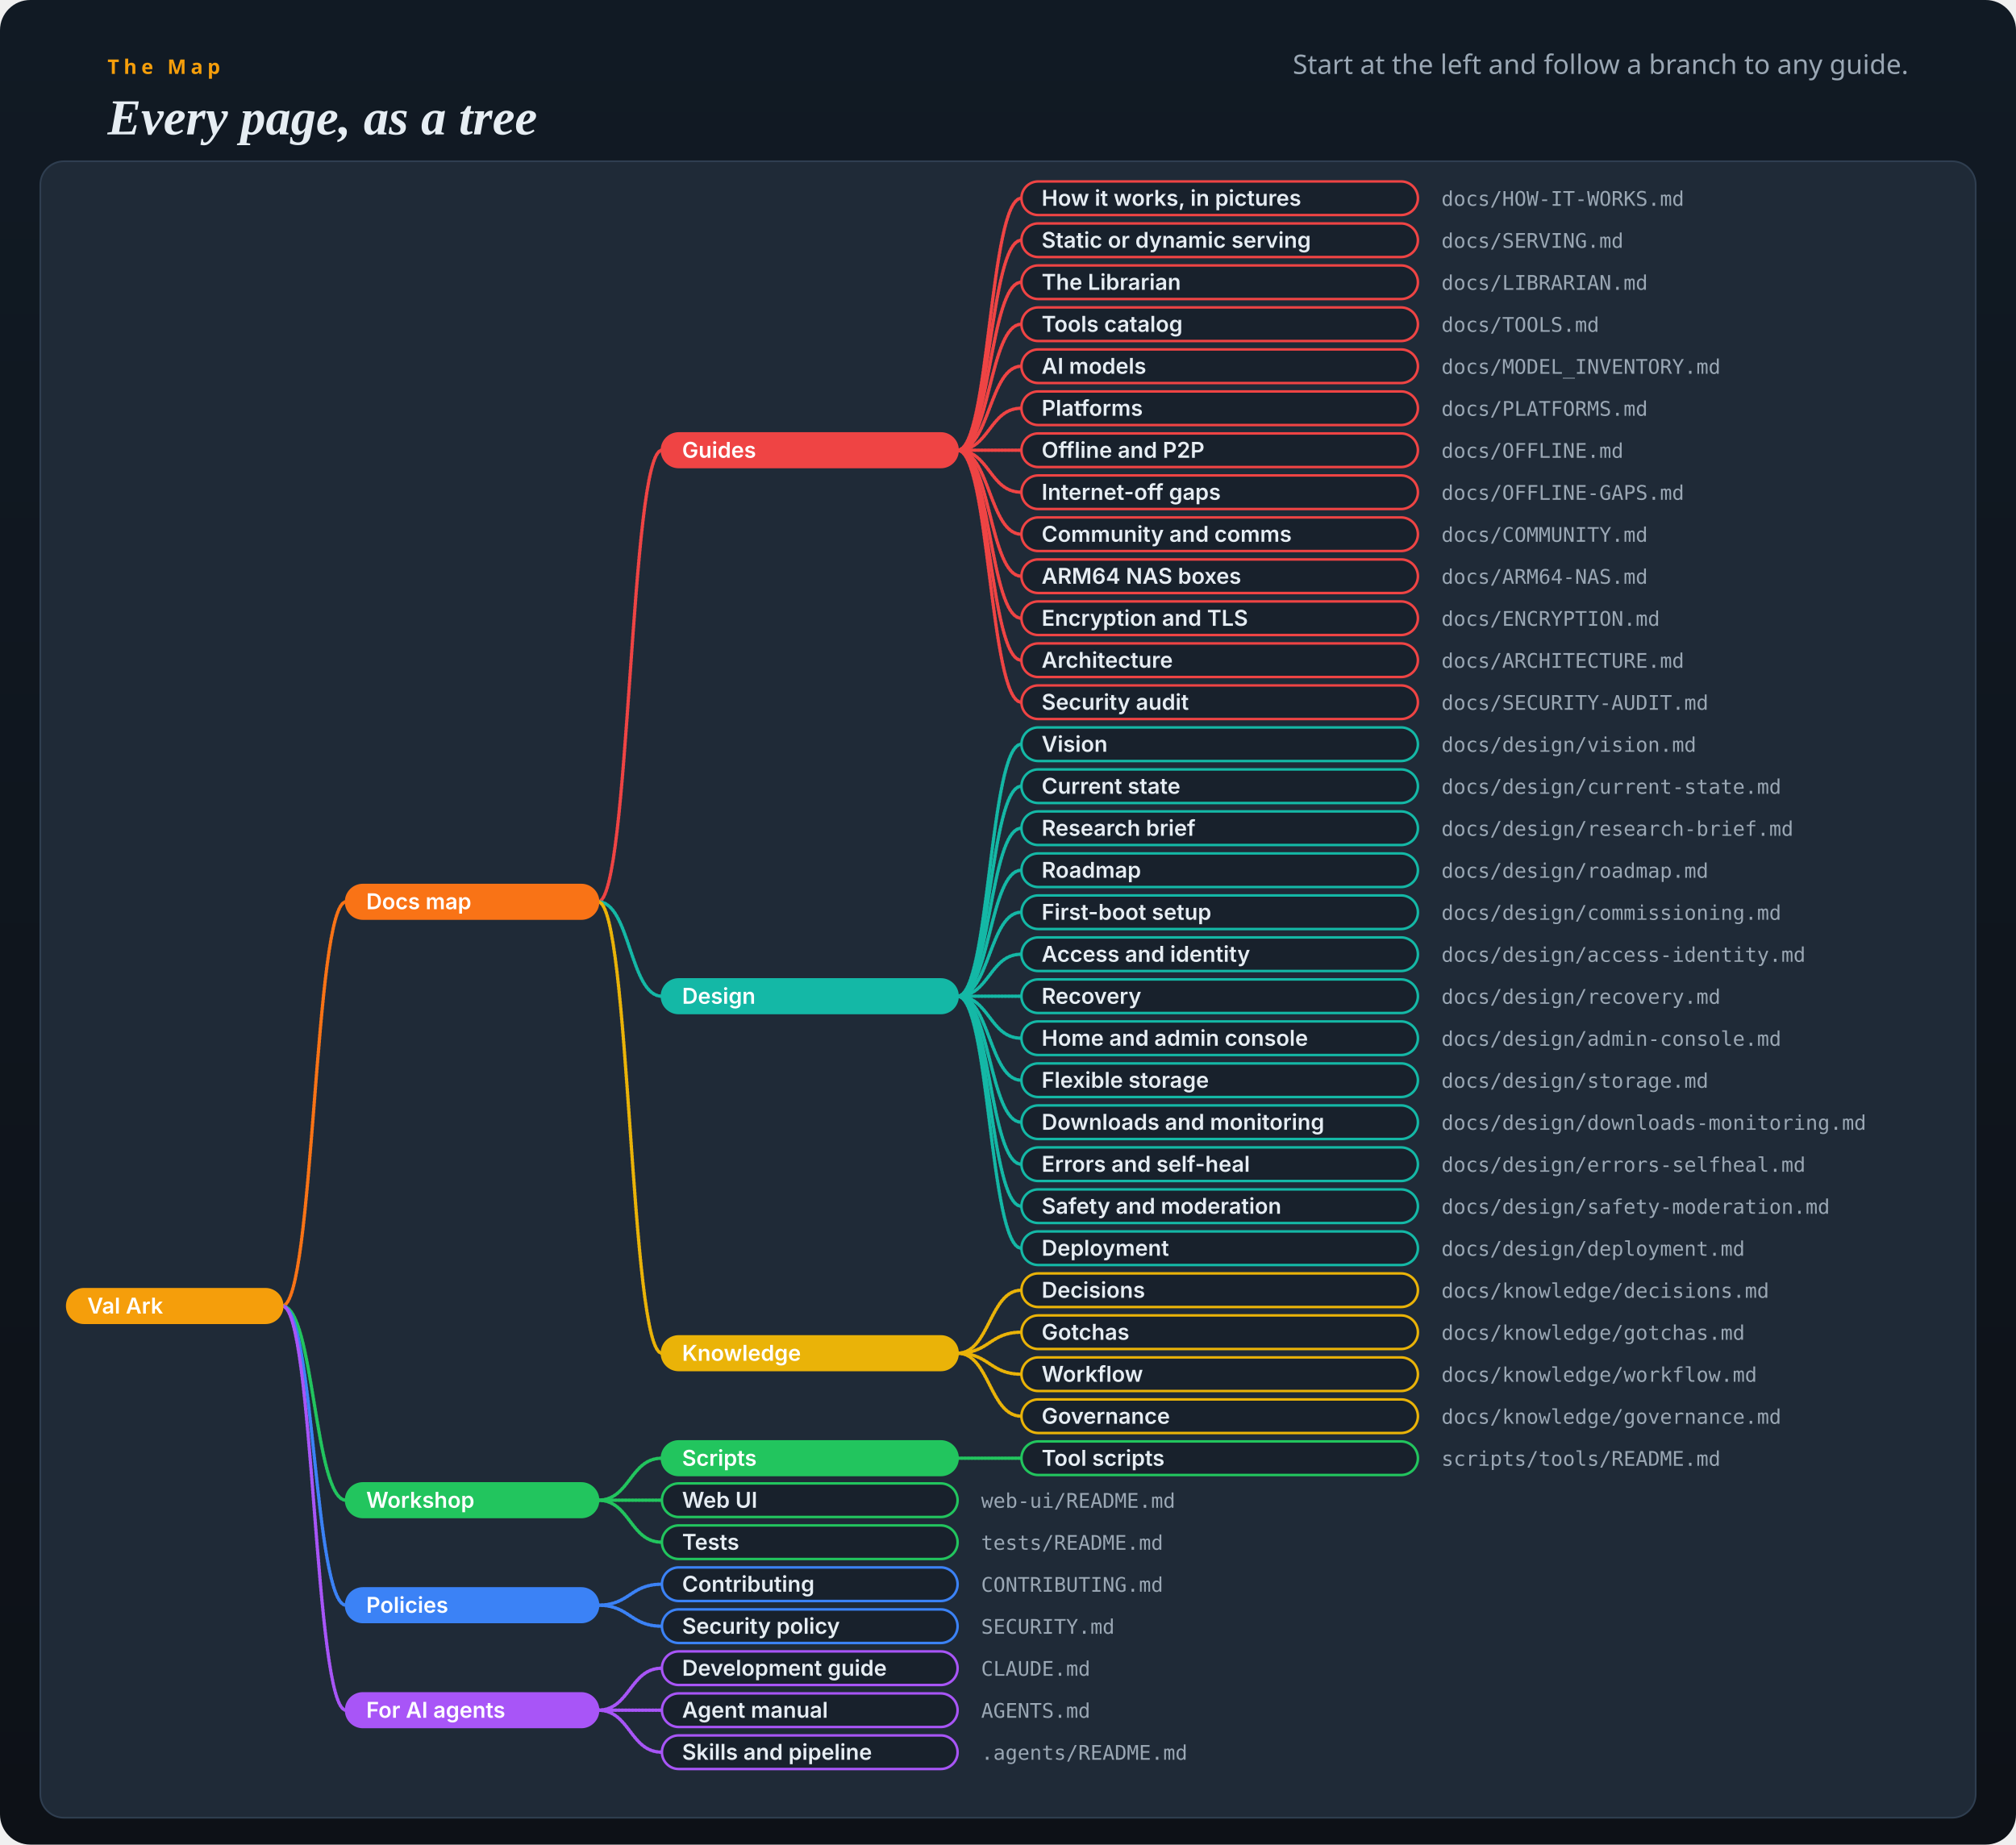
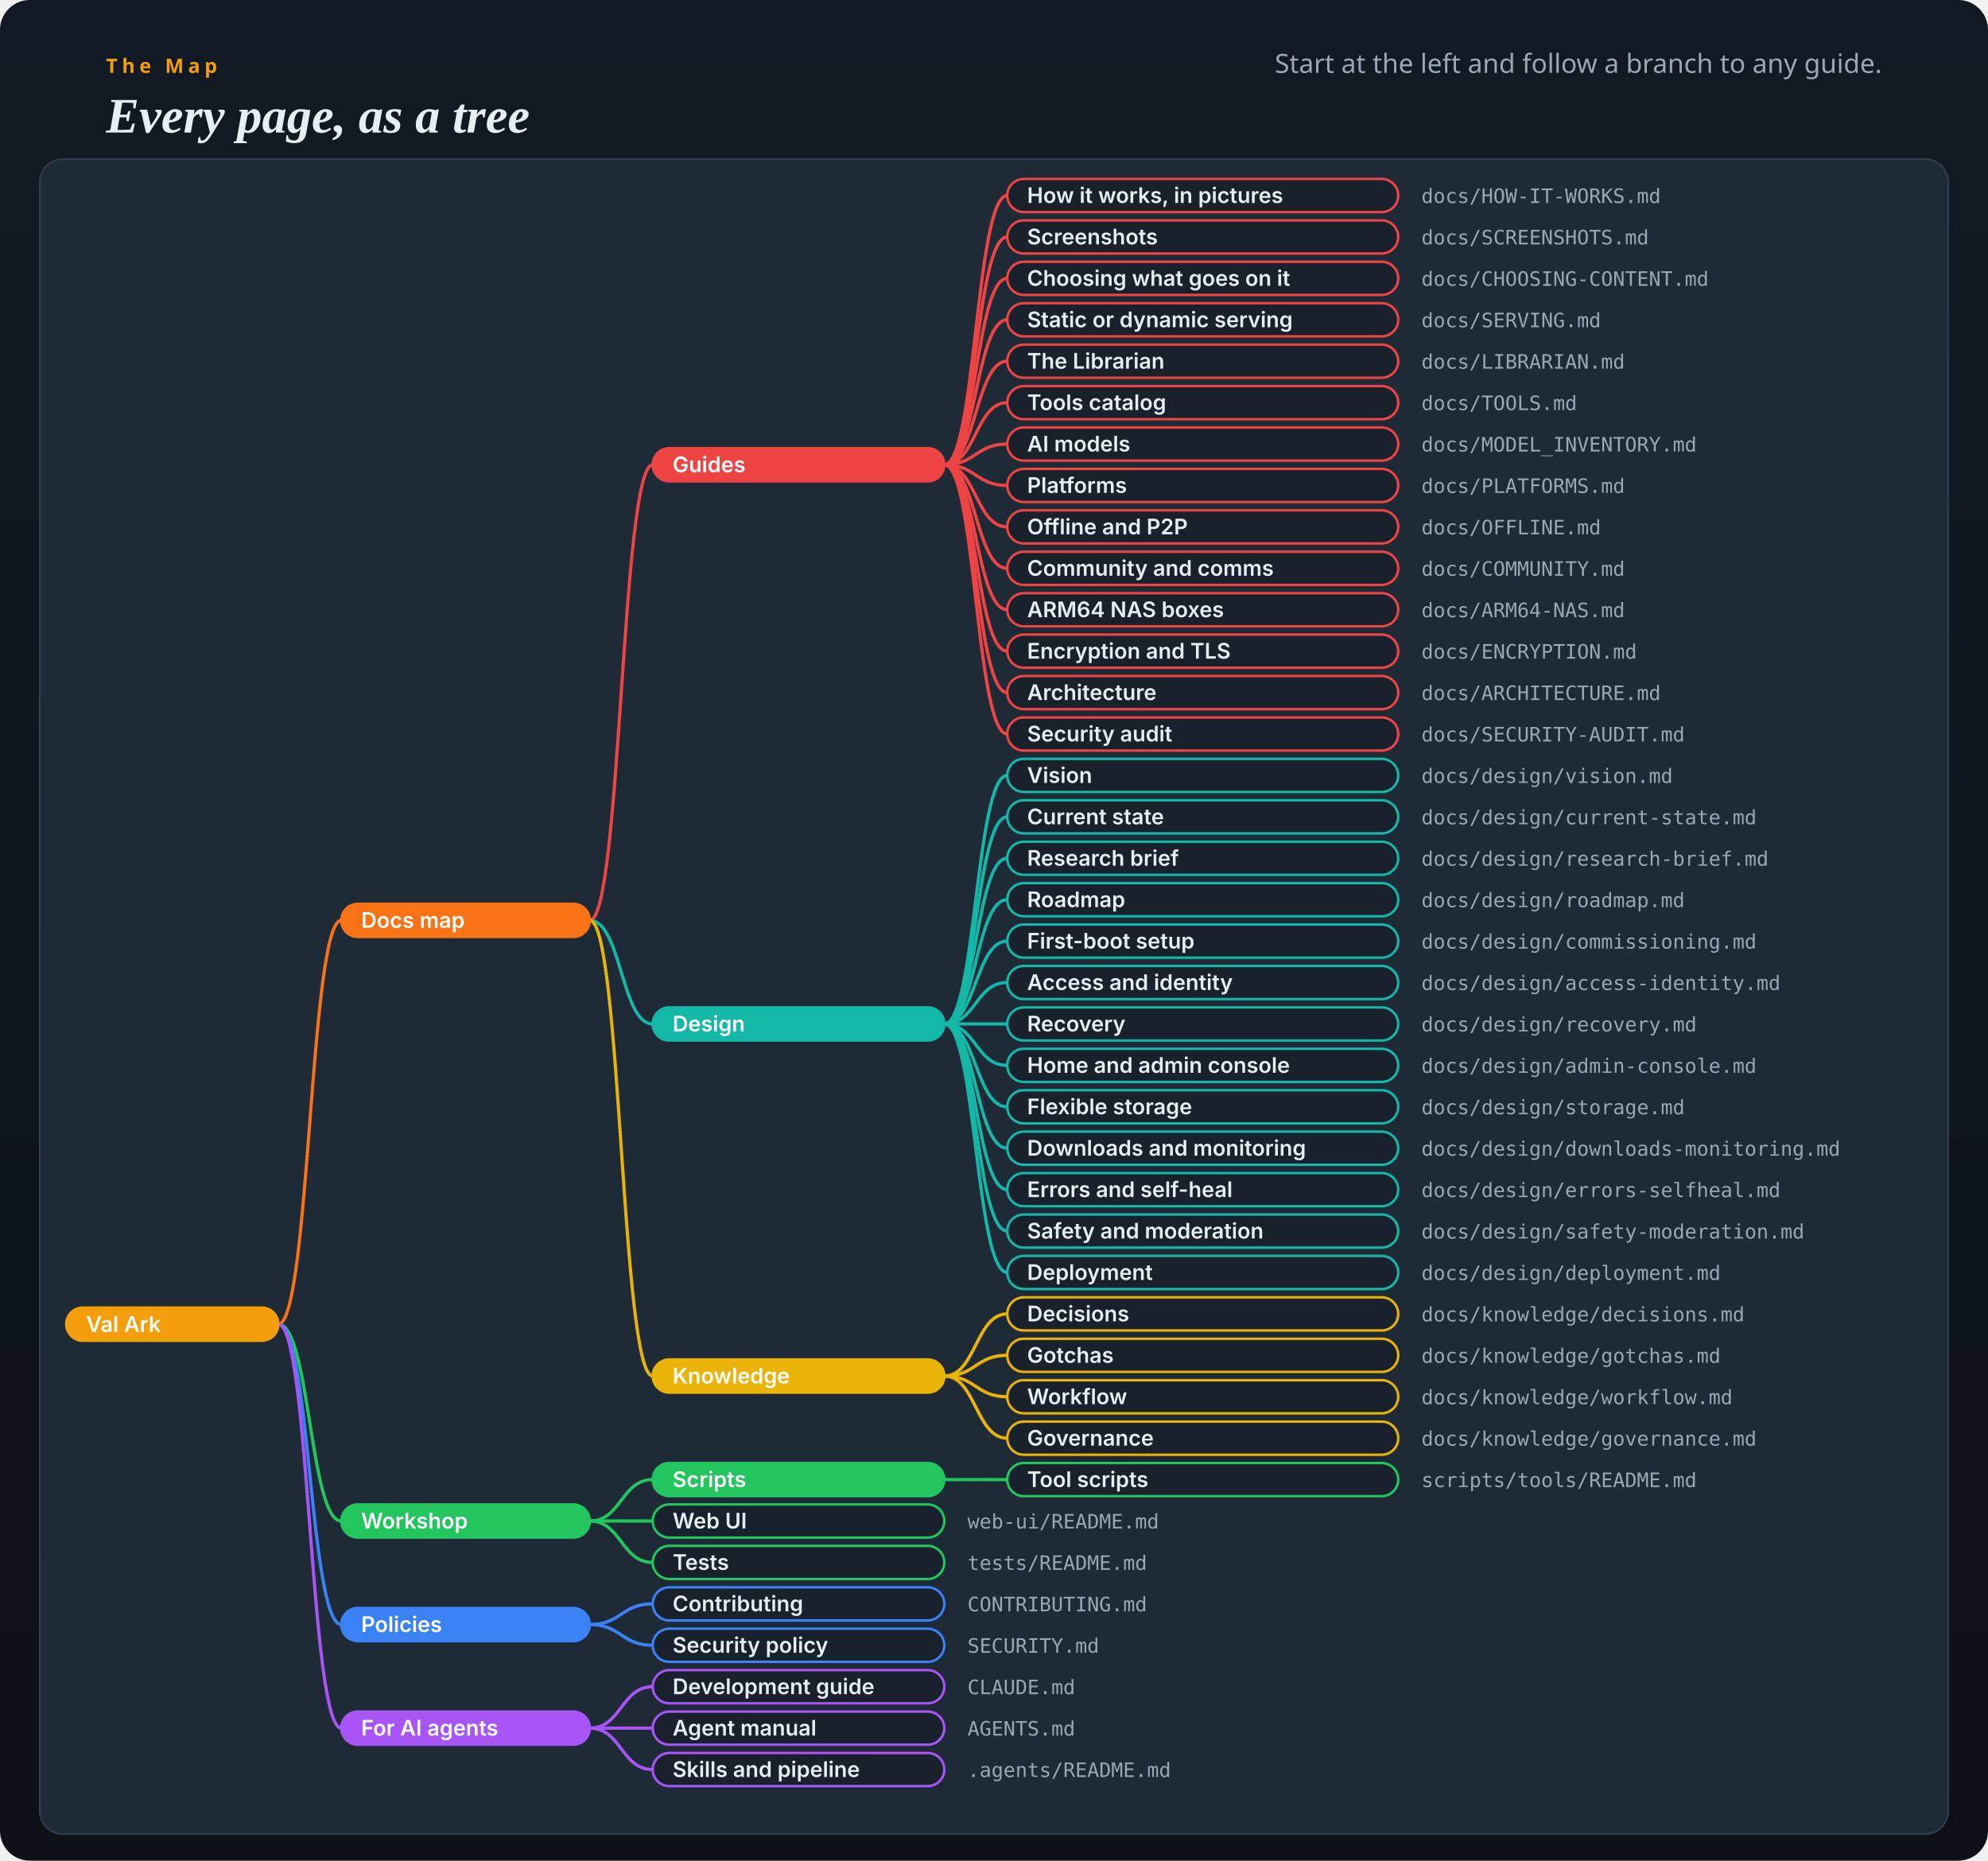
- <svg xmlns="http://www.w3.org/2000/svg" viewBox="0 0 1200 1098" width="1200" height="1098" role="img" aria-label="Val Ark: every page, as a tree">
+ <svg xmlns="http://www.w3.org/2000/svg" viewBox="0 0 1200 1123" width="1200" height="1123" role="img" aria-label="Val Ark: every page, as a tree">
  <defs>
    <linearGradient id="bg" x1="0" y1="0" x2="0" y2="1">
      <stop offset="0" stop-color="#111a24" />
      <stop offset="1" stop-color="#0d1117" />
    </linearGradient>
  </defs>
  <style>
.nd{font:600 13px system-ui,-apple-system,'Segoe UI',sans-serif;fill:#e6edf3}
.pa{font:12px ui-monospace,SFMono-Regular,Menlo,monospace;fill:#9aa7b4}
.ch{font:700 12px system-ui,sans-serif;letter-spacing:.22em;fill:#f59e0b;text-transform:uppercase}
.tt{font:italic 600 30px Georgia,'Times New Roman',serif;fill:#e6edf3}
.st{font:16px system-ui,sans-serif;fill:#9aa7b4}
.br{fill:none;stroke-width:2;stroke-linecap:round;stroke-dasharray:1;animation:draw 0.7s ease-out both}
.pop{transform-box:fill-box;transform-origin:0 50%;animation:pop .55s cubic-bezier(.3,1.4,.5,1) both}
@keyframes draw{from{stroke-dashoffset:1}to{stroke-dashoffset:0}}
@keyframes pop{from{transform:scaleX(.05);opacity:0}to{transform:none;opacity:1}}
@media (prefers-reduced-motion:reduce){*{animation:none!important}}
</style>
-   <rect width="1200" height="1098" rx="18" fill="url(#bg)" />
-   <rect x="24" y="96" width="1152" height="986" rx="14" fill="#1f2a37" stroke="#2f3e50" />
+   <rect width="1200" height="1123" rx="18" fill="url(#bg)" />
+   <rect x="24" y="96" width="1152" height="1011" rx="14" fill="#1f2a37" stroke="#2f3e50" />
  <text x="64" y="44" class="ch">The Map</text>
  <text x="64" y="80" class="tt">Every page, as a tree</text>
  <text x="1136" y="44" class="st" text-anchor="end">Start at the left and follow a branch to any guide.</text>
-   <path d="M570 268.0C589.0 268.0 589.0 118.0 608 118.0" pathLength="1" class="br" stroke="#ef4444" style="animation-delay:1.10s" />
-   <path d="M570 268.0C589.0 268.0 589.0 143.0 608 143.0" pathLength="1" class="br" stroke="#ef4444" style="animation-delay:1.10s" />
-   <path d="M570 268.0C589.0 268.0 589.0 168.0 608 168.0" pathLength="1" class="br" stroke="#ef4444" style="animation-delay:1.10s" />
-   <path d="M570 268.0C589.0 268.0 589.0 193.0 608 193.0" pathLength="1" class="br" stroke="#ef4444" style="animation-delay:1.10s" />
-   <path d="M570 268.0C589.0 268.0 589.0 218.0 608 218.0" pathLength="1" class="br" stroke="#ef4444" style="animation-delay:1.10s" />
-   <path d="M570 268.0C589.0 268.0 589.0 243.0 608 243.0" pathLength="1" class="br" stroke="#ef4444" style="animation-delay:1.10s" />
-   <path d="M570 268.0C589.0 268.0 589.0 268.0 608 268.0" pathLength="1" class="br" stroke="#ef4444" style="animation-delay:1.10s" />
-   <path d="M570 268.0C589.0 268.0 589.0 293.0 608 293.0" pathLength="1" class="br" stroke="#ef4444" style="animation-delay:1.10s" />
-   <path d="M570 268.0C589.0 268.0 589.0 318.0 608 318.0" pathLength="1" class="br" stroke="#ef4444" style="animation-delay:1.10s" />
-   <path d="M570 268.0C589.0 268.0 589.0 343.0 608 343.0" pathLength="1" class="br" stroke="#ef4444" style="animation-delay:1.10s" />
-   <path d="M570 268.0C589.0 268.0 589.0 368.0 608 368.0" pathLength="1" class="br" stroke="#ef4444" style="animation-delay:1.10s" />
-   <path d="M570 268.0C589.0 268.0 589.0 393.0 608 393.0" pathLength="1" class="br" stroke="#ef4444" style="animation-delay:1.10s" />
-   <path d="M570 268.0C589.0 268.0 589.0 418.0 608 418.0" pathLength="1" class="br" stroke="#ef4444" style="animation-delay:1.10s" />
-   <path d="M570 593.0C589.0 593.0 589.0 443.0 608 443.0" pathLength="1" class="br" stroke="#14b8a6" style="animation-delay:1.10s" />
-   <path d="M570 593.0C589.0 593.0 589.0 468.0 608 468.0" pathLength="1" class="br" stroke="#14b8a6" style="animation-delay:1.10s" />
-   <path d="M570 593.0C589.0 593.0 589.0 493.0 608 493.0" pathLength="1" class="br" stroke="#14b8a6" style="animation-delay:1.10s" />
-   <path d="M570 593.0C589.0 593.0 589.0 518.0 608 518.0" pathLength="1" class="br" stroke="#14b8a6" style="animation-delay:1.10s" />
-   <path d="M570 593.0C589.0 593.0 589.0 543.0 608 543.0" pathLength="1" class="br" stroke="#14b8a6" style="animation-delay:1.10s" />
-   <path d="M570 593.0C589.0 593.0 589.0 568.0 608 568.0" pathLength="1" class="br" stroke="#14b8a6" style="animation-delay:1.10s" />
-   <path d="M570 593.0C589.0 593.0 589.0 593.0 608 593.0" pathLength="1" class="br" stroke="#14b8a6" style="animation-delay:1.10s" />
-   <path d="M570 593.0C589.0 593.0 589.0 618.0 608 618.0" pathLength="1" class="br" stroke="#14b8a6" style="animation-delay:1.10s" />
-   <path d="M570 593.0C589.0 593.0 589.0 643.0 608 643.0" pathLength="1" class="br" stroke="#14b8a6" style="animation-delay:1.10s" />
-   <path d="M570 593.0C589.0 593.0 589.0 668.0 608 668.0" pathLength="1" class="br" stroke="#14b8a6" style="animation-delay:1.10s" />
-   <path d="M570 593.0C589.0 593.0 589.0 693.0 608 693.0" pathLength="1" class="br" stroke="#14b8a6" style="animation-delay:1.10s" />
-   <path d="M570 593.0C589.0 593.0 589.0 718.0 608 718.0" pathLength="1" class="br" stroke="#14b8a6" style="animation-delay:1.10s" />
-   <path d="M570 593.0C589.0 593.0 589.0 743.0 608 743.0" pathLength="1" class="br" stroke="#14b8a6" style="animation-delay:1.10s" />
-   <path d="M570 805.5C589.0 805.5 589.0 768.0 608 768.0" pathLength="1" class="br" stroke="#eab308" style="animation-delay:1.10s" />
-   <path d="M570 805.5C589.0 805.5 589.0 793.0 608 793.0" pathLength="1" class="br" stroke="#eab308" style="animation-delay:1.10s" />
-   <path d="M570 805.5C589.0 805.5 589.0 818.0 608 818.0" pathLength="1" class="br" stroke="#eab308" style="animation-delay:1.10s" />
-   <path d="M570 805.5C589.0 805.5 589.0 843.0 608 843.0" pathLength="1" class="br" stroke="#eab308" style="animation-delay:1.10s" />
-   <path d="M356 536.8C375.0 536.8 375.0 268.0 394 268.0" pathLength="1" class="br" stroke="#ef4444" style="animation-delay:0.65s" />
-   <path d="M356 536.8C375.0 536.8 375.0 593.0 394 593.0" pathLength="1" class="br" stroke="#14b8a6" style="animation-delay:0.65s" />
-   <path d="M356 536.8C375.0 536.8 375.0 805.5 394 805.5" pathLength="1" class="br" stroke="#eab308" style="animation-delay:0.65s" />
-   <path d="M570 868.0C589.0 868.0 589.0 868.0 608 868.0" pathLength="1" class="br" stroke="#22c55e" style="animation-delay:1.10s" />
-   <path d="M356 893.0C375.0 893.0 375.0 868.0 394 868.0" pathLength="1" class="br" stroke="#22c55e" style="animation-delay:0.65s" />
-   <path d="M356 893.0C375.0 893.0 375.0 893.0 394 893.0" pathLength="1" class="br" stroke="#22c55e" style="animation-delay:0.65s" />
-   <path d="M356 893.0C375.0 893.0 375.0 918.0 394 918.0" pathLength="1" class="br" stroke="#22c55e" style="animation-delay:0.65s" />
-   <path d="M356 955.5C375.0 955.5 375.0 943.0 394 943.0" pathLength="1" class="br" stroke="#3b82f6" style="animation-delay:0.65s" />
-   <path d="M356 955.5C375.0 955.5 375.0 968.0 394 968.0" pathLength="1" class="br" stroke="#3b82f6" style="animation-delay:0.65s" />
-   <path d="M356 1018.0C375.0 1018.0 375.0 993.0 394 993.0" pathLength="1" class="br" stroke="#a855f7" style="animation-delay:0.65s" />
-   <path d="M356 1018.0C375.0 1018.0 375.0 1018.0 394 1018.0" pathLength="1" class="br" stroke="#a855f7" style="animation-delay:0.65s" />
-   <path d="M356 1018.0C375.0 1018.0 375.0 1043.0 394 1043.0" pathLength="1" class="br" stroke="#a855f7" style="animation-delay:0.65s" />
-   <path d="M168 777.4C187.0 777.4 187.0 536.8 206 536.8" pathLength="1" class="br" stroke="#f97316" style="animation-delay:0.20s" />
-   <path d="M168 777.4C187.0 777.4 187.0 893.0 206 893.0" pathLength="1" class="br" stroke="#22c55e" style="animation-delay:0.20s" />
-   <path d="M168 777.4C187.0 777.4 187.0 955.5 206 955.5" pathLength="1" class="br" stroke="#3b82f6" style="animation-delay:0.20s" />
-   <path d="M168 777.4C187.0 777.4 187.0 1018.0 206 1018.0" pathLength="1" class="br" stroke="#a855f7" style="animation-delay:0.20s" />
+   <path d="M570 280.5C589.0 280.5 589.0 118.0 608 118.0" pathLength="1" class="br" stroke="#ef4444" style="animation-delay:1.10s" />
+   <path d="M570 280.5C589.0 280.5 589.0 143.0 608 143.0" pathLength="1" class="br" stroke="#ef4444" style="animation-delay:1.10s" />
+   <path d="M570 280.5C589.0 280.5 589.0 168.0 608 168.0" pathLength="1" class="br" stroke="#ef4444" style="animation-delay:1.10s" />
+   <path d="M570 280.5C589.0 280.5 589.0 193.0 608 193.0" pathLength="1" class="br" stroke="#ef4444" style="animation-delay:1.10s" />
+   <path d="M570 280.5C589.0 280.5 589.0 218.0 608 218.0" pathLength="1" class="br" stroke="#ef4444" style="animation-delay:1.10s" />
+   <path d="M570 280.5C589.0 280.5 589.0 243.0 608 243.0" pathLength="1" class="br" stroke="#ef4444" style="animation-delay:1.10s" />
+   <path d="M570 280.5C589.0 280.5 589.0 268.0 608 268.0" pathLength="1" class="br" stroke="#ef4444" style="animation-delay:1.10s" />
+   <path d="M570 280.5C589.0 280.5 589.0 293.0 608 293.0" pathLength="1" class="br" stroke="#ef4444" style="animation-delay:1.10s" />
+   <path d="M570 280.5C589.0 280.5 589.0 318.0 608 318.0" pathLength="1" class="br" stroke="#ef4444" style="animation-delay:1.10s" />
+   <path d="M570 280.5C589.0 280.5 589.0 343.0 608 343.0" pathLength="1" class="br" stroke="#ef4444" style="animation-delay:1.10s" />
+   <path d="M570 280.5C589.0 280.5 589.0 368.0 608 368.0" pathLength="1" class="br" stroke="#ef4444" style="animation-delay:1.10s" />
+   <path d="M570 280.5C589.0 280.5 589.0 393.0 608 393.0" pathLength="1" class="br" stroke="#ef4444" style="animation-delay:1.10s" />
+   <path d="M570 280.5C589.0 280.5 589.0 418.0 608 418.0" pathLength="1" class="br" stroke="#ef4444" style="animation-delay:1.10s" />
+   <path d="M570 280.5C589.0 280.5 589.0 443.0 608 443.0" pathLength="1" class="br" stroke="#ef4444" style="animation-delay:1.10s" />
+   <path d="M570 618.0C589.0 618.0 589.0 468.0 608 468.0" pathLength="1" class="br" stroke="#14b8a6" style="animation-delay:1.10s" />
+   <path d="M570 618.0C589.0 618.0 589.0 493.0 608 493.0" pathLength="1" class="br" stroke="#14b8a6" style="animation-delay:1.10s" />
+   <path d="M570 618.0C589.0 618.0 589.0 518.0 608 518.0" pathLength="1" class="br" stroke="#14b8a6" style="animation-delay:1.10s" />
+   <path d="M570 618.0C589.0 618.0 589.0 543.0 608 543.0" pathLength="1" class="br" stroke="#14b8a6" style="animation-delay:1.10s" />
+   <path d="M570 618.0C589.0 618.0 589.0 568.0 608 568.0" pathLength="1" class="br" stroke="#14b8a6" style="animation-delay:1.10s" />
+   <path d="M570 618.0C589.0 618.0 589.0 593.0 608 593.0" pathLength="1" class="br" stroke="#14b8a6" style="animation-delay:1.10s" />
+   <path d="M570 618.0C589.0 618.0 589.0 618.0 608 618.0" pathLength="1" class="br" stroke="#14b8a6" style="animation-delay:1.10s" />
+   <path d="M570 618.0C589.0 618.0 589.0 643.0 608 643.0" pathLength="1" class="br" stroke="#14b8a6" style="animation-delay:1.10s" />
+   <path d="M570 618.0C589.0 618.0 589.0 668.0 608 668.0" pathLength="1" class="br" stroke="#14b8a6" style="animation-delay:1.10s" />
+   <path d="M570 618.0C589.0 618.0 589.0 693.0 608 693.0" pathLength="1" class="br" stroke="#14b8a6" style="animation-delay:1.10s" />
+   <path d="M570 618.0C589.0 618.0 589.0 718.0 608 718.0" pathLength="1" class="br" stroke="#14b8a6" style="animation-delay:1.10s" />
+   <path d="M570 618.0C589.0 618.0 589.0 743.0 608 743.0" pathLength="1" class="br" stroke="#14b8a6" style="animation-delay:1.10s" />
+   <path d="M570 618.0C589.0 618.0 589.0 768.0 608 768.0" pathLength="1" class="br" stroke="#14b8a6" style="animation-delay:1.10s" />
+   <path d="M570 830.5C589.0 830.5 589.0 793.0 608 793.0" pathLength="1" class="br" stroke="#eab308" style="animation-delay:1.10s" />
+   <path d="M570 830.5C589.0 830.5 589.0 818.0 608 818.0" pathLength="1" class="br" stroke="#eab308" style="animation-delay:1.10s" />
+   <path d="M570 830.5C589.0 830.5 589.0 843.0 608 843.0" pathLength="1" class="br" stroke="#eab308" style="animation-delay:1.10s" />
+   <path d="M570 830.5C589.0 830.5 589.0 868.0 608 868.0" pathLength="1" class="br" stroke="#eab308" style="animation-delay:1.10s" />
+   <path d="M356 555.5C375.0 555.5 375.0 280.5 394 280.5" pathLength="1" class="br" stroke="#ef4444" style="animation-delay:0.65s" />
+   <path d="M356 555.5C375.0 555.5 375.0 618.0 394 618.0" pathLength="1" class="br" stroke="#14b8a6" style="animation-delay:0.65s" />
+   <path d="M356 555.5C375.0 555.5 375.0 830.5 394 830.5" pathLength="1" class="br" stroke="#eab308" style="animation-delay:0.65s" />
+   <path d="M570 893.0C589.0 893.0 589.0 893.0 608 893.0" pathLength="1" class="br" stroke="#22c55e" style="animation-delay:1.10s" />
+   <path d="M356 918.0C375.0 918.0 375.0 893.0 394 893.0" pathLength="1" class="br" stroke="#22c55e" style="animation-delay:0.65s" />
+   <path d="M356 918.0C375.0 918.0 375.0 918.0 394 918.0" pathLength="1" class="br" stroke="#22c55e" style="animation-delay:0.65s" />
+   <path d="M356 918.0C375.0 918.0 375.0 943.0 394 943.0" pathLength="1" class="br" stroke="#22c55e" style="animation-delay:0.65s" />
+   <path d="M356 980.5C375.0 980.5 375.0 968.0 394 968.0" pathLength="1" class="br" stroke="#3b82f6" style="animation-delay:0.65s" />
+   <path d="M356 980.5C375.0 980.5 375.0 993.0 394 993.0" pathLength="1" class="br" stroke="#3b82f6" style="animation-delay:0.65s" />
+   <path d="M356 1043.0C375.0 1043.0 375.0 1018.0 394 1018.0" pathLength="1" class="br" stroke="#a855f7" style="animation-delay:0.65s" />
+   <path d="M356 1043.0C375.0 1043.0 375.0 1043.0 394 1043.0" pathLength="1" class="br" stroke="#a855f7" style="animation-delay:0.65s" />
+   <path d="M356 1043.0C375.0 1043.0 375.0 1068.0 394 1068.0" pathLength="1" class="br" stroke="#a855f7" style="animation-delay:0.65s" />
+   <path d="M168 799.2C187.0 799.2 187.0 555.5 206 555.5" pathLength="1" class="br" stroke="#f97316" style="animation-delay:0.20s" />
+   <path d="M168 799.2C187.0 799.2 187.0 918.0 206 918.0" pathLength="1" class="br" stroke="#22c55e" style="animation-delay:0.20s" />
+   <path d="M168 799.2C187.0 799.2 187.0 980.5 206 980.5" pathLength="1" class="br" stroke="#3b82f6" style="animation-delay:0.20s" />
+   <path d="M168 799.2C187.0 799.2 187.0 1043.0 206 1043.0" pathLength="1" class="br" stroke="#a855f7" style="animation-delay:0.20s" />
  <g class="pop" style="animation-delay:0.31s">
-     <rect x="40" y="767.4" width="128" height="20" rx="10" fill="#f59e0b" stroke="#f59e0b" stroke-width="1.5" />
-     <text x="52" y="781.9" class="nd" style="fill:#fff">Val Ark</text>
+     <rect x="40" y="789.2" width="128" height="20" rx="10" fill="#f59e0b" stroke="#f59e0b" stroke-width="1.5" />
+     <text x="52" y="803.8" class="nd" style="fill:#fff">Val Ark</text>
  </g>
  <g class="pop" style="animation-delay:0.70s">
-     <rect x="206" y="526.8" width="150" height="20" rx="10" fill="#f97316" stroke="#f97316" stroke-width="1.5" />
-     <text x="218" y="541.2" class="nd" style="fill:#fff">Docs map</text>
-   </g>
-   <g class="pop" style="animation-delay:0.79s">
-     <rect x="206" y="883.0" width="150" height="20" rx="10" fill="#22c55e" stroke="#22c55e" stroke-width="1.5" />
-     <text x="218" y="897.5" class="nd" style="fill:#fff">Workshop</text>
+     <rect x="206" y="545.5" width="150" height="20" rx="10" fill="#f97316" stroke="#f97316" stroke-width="1.5" />
+     <text x="218" y="560.0" class="nd" style="fill:#fff">Docs map</text>
+   </g>
+   <g class="pop" style="animation-delay:0.80s">
+     <rect x="206" y="908.0" width="150" height="20" rx="10" fill="#22c55e" stroke="#22c55e" stroke-width="1.5" />
+     <text x="218" y="922.5" class="nd" style="fill:#fff">Workshop</text>
  </g>
  <g class="pop" style="animation-delay:0.81s">
-     <rect x="206" y="945.5" width="150" height="20" rx="10" fill="#3b82f6" stroke="#3b82f6" stroke-width="1.5" />
-     <text x="218" y="960.0" class="nd" style="fill:#fff">Policies</text>
+     <rect x="206" y="970.5" width="150" height="20" rx="10" fill="#3b82f6" stroke="#3b82f6" stroke-width="1.5" />
+     <text x="218" y="985.0" class="nd" style="fill:#fff">Policies</text>
  </g>
  <g class="pop" style="animation-delay:0.83s">
-     <rect x="206" y="1008.0" width="150" height="20" rx="10" fill="#a855f7" stroke="#a855f7" stroke-width="1.5" />
-     <text x="218" y="1022.5" class="nd" style="fill:#fff">For AI agents</text>
+     <rect x="206" y="1033.0" width="150" height="20" rx="10" fill="#a855f7" stroke="#a855f7" stroke-width="1.5" />
+     <text x="218" y="1047.5" class="nd" style="fill:#fff">For AI agents</text>
  </g>
  <g class="pop" style="animation-delay:1.07s">
-     <rect x="394" y="258.0" width="176" height="20" rx="10" fill="#ef4444" stroke="#ef4444" stroke-width="1.5" />
-     <text x="406" y="272.5" class="nd" style="fill:#fff">Guides</text>
-   </g>
-   <g class="pop" style="animation-delay:1.16s">
-     <rect x="394" y="583.0" width="176" height="20" rx="10" fill="#14b8a6" stroke="#14b8a6" stroke-width="1.5" />
-     <text x="406" y="597.5" class="nd" style="fill:#fff">Design</text>
+     <rect x="394" y="270.5" width="176" height="20" rx="10" fill="#ef4444" stroke="#ef4444" stroke-width="1.5" />
+     <text x="406" y="285.0" class="nd" style="fill:#fff">Guides</text>
+   </g>
+   <g class="pop" style="animation-delay:1.17s">
+     <rect x="394" y="608.0" width="176" height="20" rx="10" fill="#14b8a6" stroke="#14b8a6" stroke-width="1.5" />
+     <text x="406" y="622.5" class="nd" style="fill:#fff">Design</text>
  </g>
  <g class="pop" style="animation-delay:1.22s">
-     <rect x="394" y="795.5" width="176" height="20" rx="10" fill="#eab308" stroke="#eab308" stroke-width="1.5" />
-     <text x="406" y="810.0" class="nd" style="fill:#fff">Knowledge</text>
+     <rect x="394" y="820.5" width="176" height="20" rx="10" fill="#eab308" stroke="#eab308" stroke-width="1.5" />
+     <text x="406" y="835.0" class="nd" style="fill:#fff">Knowledge</text>
  </g>
  <g class="pop" style="animation-delay:1.24s">
-     <rect x="394" y="858.0" width="176" height="20" rx="10" fill="#22c55e" stroke="#22c55e" stroke-width="1.5" />
-     <text x="406" y="872.5" class="nd" style="fill:#fff">Scripts</text>
-   </g>
-   <g class="pop" style="animation-delay:1.24s">
-     <rect x="394" y="883.0" width="176" height="20" rx="10" fill="#18212c" stroke="#22c55e" stroke-width="1.5" />
-     <text x="406" y="897.5" class="nd" style="fill:#e6edf3">Web UI</text>
-     <text x="584" y="897.5" class="pa">web-ui/README.md</text>
+     <rect x="394" y="883.0" width="176" height="20" rx="10" fill="#22c55e" stroke="#22c55e" stroke-width="1.5" />
+     <text x="406" y="897.5" class="nd" style="fill:#fff">Scripts</text>
  </g>
  <g class="pop" style="animation-delay:1.25s">
    <rect x="394" y="908.0" width="176" height="20" rx="10" fill="#18212c" stroke="#22c55e" stroke-width="1.5" />
-     <text x="406" y="922.5" class="nd" style="fill:#e6edf3">Tests</text>
-     <text x="584" y="922.5" class="pa">tests/README.md</text>
-   </g>
-   <g class="pop" style="animation-delay:1.26s">
-     <rect x="394" y="933.0" width="176" height="20" rx="10" fill="#18212c" stroke="#3b82f6" stroke-width="1.5" />
-     <text x="406" y="947.5" class="nd" style="fill:#e6edf3">Contributing</text>
-     <text x="584" y="947.5" class="pa">CONTRIBUTING.md</text>
+     <text x="406" y="922.5" class="nd" style="fill:#e6edf3">Web UI</text>
+     <text x="584" y="922.5" class="pa">web-ui/README.md</text>
+   </g>
+   <g class="pop" style="animation-delay:1.25s">
+     <rect x="394" y="933.0" width="176" height="20" rx="10" fill="#18212c" stroke="#22c55e" stroke-width="1.5" />
+     <text x="406" y="947.5" class="nd" style="fill:#e6edf3">Tests</text>
+     <text x="584" y="947.5" class="pa">tests/README.md</text>
  </g>
  <g class="pop" style="animation-delay:1.26s">
    <rect x="394" y="958.0" width="176" height="20" rx="10" fill="#18212c" stroke="#3b82f6" stroke-width="1.5" />
-     <text x="406" y="972.5" class="nd" style="fill:#e6edf3">Security policy</text>
-     <text x="584" y="972.5" class="pa">SECURITY.md</text>
+     <text x="406" y="972.5" class="nd" style="fill:#e6edf3">Contributing</text>
+     <text x="584" y="972.5" class="pa">CONTRIBUTING.md</text>
  </g>
  <g class="pop" style="animation-delay:1.27s">
-     <rect x="394" y="983.0" width="176" height="20" rx="10" fill="#18212c" stroke="#a855f7" stroke-width="1.5" />
-     <text x="406" y="997.5" class="nd" style="fill:#e6edf3">Development guide</text>
-     <text x="584" y="997.5" class="pa">CLAUDE.md</text>
-   </g>
-   <g class="pop" style="animation-delay:1.28s">
+     <rect x="394" y="983.0" width="176" height="20" rx="10" fill="#18212c" stroke="#3b82f6" stroke-width="1.5" />
+     <text x="406" y="997.5" class="nd" style="fill:#e6edf3">Security policy</text>
+     <text x="584" y="997.5" class="pa">SECURITY.md</text>
+   </g>
+   <g class="pop" style="animation-delay:1.27s">
    <rect x="394" y="1008.0" width="176" height="20" rx="10" fill="#18212c" stroke="#a855f7" stroke-width="1.5" />
-     <text x="406" y="1022.5" class="nd" style="fill:#e6edf3">Agent manual</text>
-     <text x="584" y="1022.5" class="pa">AGENTS.md</text>
+     <text x="406" y="1022.5" class="nd" style="fill:#e6edf3">Development guide</text>
+     <text x="584" y="1022.5" class="pa">CLAUDE.md</text>
  </g>
  <g class="pop" style="animation-delay:1.28s">
    <rect x="394" y="1033.0" width="176" height="20" rx="10" fill="#18212c" stroke="#a855f7" stroke-width="1.5" />
-     <text x="406" y="1047.5" class="nd" style="fill:#e6edf3">Skills and pipeline</text>
-     <text x="584" y="1047.5" class="pa">.agents/README.md</text>
+     <text x="406" y="1047.5" class="nd" style="fill:#e6edf3">Agent manual</text>
+     <text x="584" y="1047.5" class="pa">AGENTS.md</text>
+   </g>
+   <g class="pop" style="animation-delay:1.29s">
+     <rect x="394" y="1058.0" width="176" height="20" rx="10" fill="#18212c" stroke="#a855f7" stroke-width="1.5" />
+     <text x="406" y="1072.5" class="nd" style="fill:#e6edf3">Skills and pipeline</text>
+     <text x="584" y="1072.5" class="pa">.agents/README.md</text>
  </g>
  <g class="pop" style="animation-delay:1.48s">
    <rect x="608" y="108.0" width="236" height="20" rx="10" fill="#18212c" stroke="#ef4444" stroke-width="1.5" />
    <text x="620" y="122.5" class="nd" style="fill:#e6edf3">How it works, in pictures</text>
    <text x="858" y="122.5" class="pa">docs/HOW-IT-WORKS.md</text>
  </g>
  <g class="pop" style="animation-delay:1.49s">
    <rect x="608" y="133.0" width="236" height="20" rx="10" fill="#18212c" stroke="#ef4444" stroke-width="1.5" />
-     <text x="620" y="147.5" class="nd" style="fill:#e6edf3">Static or dynamic serving</text>
-     <text x="858" y="147.5" class="pa">docs/SERVING.md</text>
-   </g>
-   <g class="pop" style="animation-delay:1.50s">
+     <text x="620" y="147.5" class="nd" style="fill:#e6edf3">Screenshots</text>
+     <text x="858" y="147.5" class="pa">docs/SCREENSHOTS.md</text>
+   </g>
+   <g class="pop" style="animation-delay:1.49s">
    <rect x="608" y="158.0" width="236" height="20" rx="10" fill="#18212c" stroke="#ef4444" stroke-width="1.5" />
-     <text x="620" y="172.5" class="nd" style="fill:#e6edf3">The Librarian</text>
-     <text x="858" y="172.5" class="pa">docs/LIBRARIAN.md</text>
+     <text x="620" y="172.5" class="nd" style="fill:#e6edf3">Choosing what goes on it</text>
+     <text x="858" y="172.5" class="pa">docs/CHOOSING-CONTENT.md</text>
  </g>
  <g class="pop" style="animation-delay:1.50s">
    <rect x="608" y="183.0" width="236" height="20" rx="10" fill="#18212c" stroke="#ef4444" stroke-width="1.5" />
-     <text x="620" y="197.5" class="nd" style="fill:#e6edf3">Tools catalog</text>
-     <text x="858" y="197.5" class="pa">docs/TOOLS.md</text>
+     <text x="620" y="197.5" class="nd" style="fill:#e6edf3">Static or dynamic serving</text>
+     <text x="858" y="197.5" class="pa">docs/SERVING.md</text>
  </g>
  <g class="pop" style="animation-delay:1.51s">
    <rect x="608" y="208.0" width="236" height="20" rx="10" fill="#18212c" stroke="#ef4444" stroke-width="1.5" />
-     <text x="620" y="222.5" class="nd" style="fill:#e6edf3">AI models</text>
-     <text x="858" y="222.5" class="pa">docs/MODEL_INVENTORY.md</text>
-   </g>
-   <g class="pop" style="animation-delay:1.52s">
+     <text x="620" y="222.5" class="nd" style="fill:#e6edf3">The Librarian</text>
+     <text x="858" y="222.5" class="pa">docs/LIBRARIAN.md</text>
+   </g>
+   <g class="pop" style="animation-delay:1.51s">
    <rect x="608" y="233.0" width="236" height="20" rx="10" fill="#18212c" stroke="#ef4444" stroke-width="1.5" />
-     <text x="620" y="247.5" class="nd" style="fill:#e6edf3">Platforms</text>
-     <text x="858" y="247.5" class="pa">docs/PLATFORMS.md</text>
+     <text x="620" y="247.5" class="nd" style="fill:#e6edf3">Tools catalog</text>
+     <text x="858" y="247.5" class="pa">docs/TOOLS.md</text>
  </g>
  <g class="pop" style="animation-delay:1.52s">
    <rect x="608" y="258.0" width="236" height="20" rx="10" fill="#18212c" stroke="#ef4444" stroke-width="1.5" />
-     <text x="620" y="272.5" class="nd" style="fill:#e6edf3">Offline and P2P</text>
-     <text x="858" y="272.5" class="pa">docs/OFFLINE.md</text>
+     <text x="620" y="272.5" class="nd" style="fill:#e6edf3">AI models</text>
+     <text x="858" y="272.5" class="pa">docs/MODEL_INVENTORY.md</text>
  </g>
  <g class="pop" style="animation-delay:1.53s">
    <rect x="608" y="283.0" width="236" height="20" rx="10" fill="#18212c" stroke="#ef4444" stroke-width="1.5" />
-     <text x="620" y="297.5" class="nd" style="fill:#e6edf3">Internet-off gaps</text>
-     <text x="858" y="297.5" class="pa">docs/OFFLINE-GAPS.md</text>
-   </g>
-   <g class="pop" style="animation-delay:1.54s">
+     <text x="620" y="297.5" class="nd" style="fill:#e6edf3">Platforms</text>
+     <text x="858" y="297.5" class="pa">docs/PLATFORMS.md</text>
+   </g>
+   <g class="pop" style="animation-delay:1.53s">
    <rect x="608" y="308.0" width="236" height="20" rx="10" fill="#18212c" stroke="#ef4444" stroke-width="1.5" />
-     <text x="620" y="322.5" class="nd" style="fill:#e6edf3">Community and comms</text>
-     <text x="858" y="322.5" class="pa">docs/COMMUNITY.md</text>
+     <text x="620" y="322.5" class="nd" style="fill:#e6edf3">Offline and P2P</text>
+     <text x="858" y="322.5" class="pa">docs/OFFLINE.md</text>
  </g>
  <g class="pop" style="animation-delay:1.54s">
    <rect x="608" y="333.0" width="236" height="20" rx="10" fill="#18212c" stroke="#ef4444" stroke-width="1.5" />
-     <text x="620" y="347.5" class="nd" style="fill:#e6edf3">ARM64 NAS boxes</text>
-     <text x="858" y="347.5" class="pa">docs/ARM64-NAS.md</text>
+     <text x="620" y="347.5" class="nd" style="fill:#e6edf3">Community and comms</text>
+     <text x="858" y="347.5" class="pa">docs/COMMUNITY.md</text>
  </g>
  <g class="pop" style="animation-delay:1.55s">
    <rect x="608" y="358.0" width="236" height="20" rx="10" fill="#18212c" stroke="#ef4444" stroke-width="1.5" />
-     <text x="620" y="372.5" class="nd" style="fill:#e6edf3">Encryption and TLS</text>
-     <text x="858" y="372.5" class="pa">docs/ENCRYPTION.md</text>
-   </g>
-   <g class="pop" style="animation-delay:1.56s">
+     <text x="620" y="372.5" class="nd" style="fill:#e6edf3">ARM64 NAS boxes</text>
+     <text x="858" y="372.5" class="pa">docs/ARM64-NAS.md</text>
+   </g>
+   <g class="pop" style="animation-delay:1.55s">
    <rect x="608" y="383.0" width="236" height="20" rx="10" fill="#18212c" stroke="#ef4444" stroke-width="1.5" />
-     <text x="620" y="397.5" class="nd" style="fill:#e6edf3">Architecture</text>
-     <text x="858" y="397.5" class="pa">docs/ARCHITECTURE.md</text>
+     <text x="620" y="397.5" class="nd" style="fill:#e6edf3">Encryption and TLS</text>
+     <text x="858" y="397.5" class="pa">docs/ENCRYPTION.md</text>
  </g>
  <g class="pop" style="animation-delay:1.56s">
    <rect x="608" y="408.0" width="236" height="20" rx="10" fill="#18212c" stroke="#ef4444" stroke-width="1.5" />
-     <text x="620" y="422.5" class="nd" style="fill:#e6edf3">Security audit</text>
-     <text x="858" y="422.5" class="pa">docs/SECURITY-AUDIT.md</text>
+     <text x="620" y="422.5" class="nd" style="fill:#e6edf3">Architecture</text>
+     <text x="858" y="422.5" class="pa">docs/ARCHITECTURE.md</text>
  </g>
  <g class="pop" style="animation-delay:1.57s">
-     <rect x="608" y="433.0" width="236" height="20" rx="10" fill="#18212c" stroke="#14b8a6" stroke-width="1.5" />
-     <text x="620" y="447.5" class="nd" style="fill:#e6edf3">Vision</text>
-     <text x="858" y="447.5" class="pa">docs/design/vision.md</text>
+     <rect x="608" y="433.0" width="236" height="20" rx="10" fill="#18212c" stroke="#ef4444" stroke-width="1.5" />
+     <text x="620" y="447.5" class="nd" style="fill:#e6edf3">Security audit</text>
+     <text x="858" y="447.5" class="pa">docs/SECURITY-AUDIT.md</text>
  </g>
  <g class="pop" style="animation-delay:1.58s">
    <rect x="608" y="458.0" width="236" height="20" rx="10" fill="#18212c" stroke="#14b8a6" stroke-width="1.5" />
-     <text x="620" y="472.5" class="nd" style="fill:#e6edf3">Current state</text>
-     <text x="858" y="472.5" class="pa">docs/design/current-state.md</text>
+     <text x="620" y="472.5" class="nd" style="fill:#e6edf3">Vision</text>
+     <text x="858" y="472.5" class="pa">docs/design/vision.md</text>
  </g>
  <g class="pop" style="animation-delay:1.58s">
    <rect x="608" y="483.0" width="236" height="20" rx="10" fill="#18212c" stroke="#14b8a6" stroke-width="1.5" />
-     <text x="620" y="497.5" class="nd" style="fill:#e6edf3">Research brief</text>
-     <text x="858" y="497.5" class="pa">docs/design/research-brief.md</text>
+     <text x="620" y="497.5" class="nd" style="fill:#e6edf3">Current state</text>
+     <text x="858" y="497.5" class="pa">docs/design/current-state.md</text>
  </g>
  <g class="pop" style="animation-delay:1.59s">
    <rect x="608" y="508.0" width="236" height="20" rx="10" fill="#18212c" stroke="#14b8a6" stroke-width="1.5" />
-     <text x="620" y="522.5" class="nd" style="fill:#e6edf3">Roadmap</text>
-     <text x="858" y="522.5" class="pa">docs/design/roadmap.md</text>
+     <text x="620" y="522.5" class="nd" style="fill:#e6edf3">Research brief</text>
+     <text x="858" y="522.5" class="pa">docs/design/research-brief.md</text>
  </g>
  <g class="pop" style="animation-delay:1.60s">
    <rect x="608" y="533.0" width="236" height="20" rx="10" fill="#18212c" stroke="#14b8a6" stroke-width="1.5" />
-     <text x="620" y="547.5" class="nd" style="fill:#e6edf3">First-boot setup</text>
-     <text x="858" y="547.5" class="pa">docs/design/commissioning.md</text>
-   </g>
-   <g class="pop" style="animation-delay:1.61s">
+     <text x="620" y="547.5" class="nd" style="fill:#e6edf3">Roadmap</text>
+     <text x="858" y="547.5" class="pa">docs/design/roadmap.md</text>
+   </g>
+   <g class="pop" style="animation-delay:1.60s">
    <rect x="608" y="558.0" width="236" height="20" rx="10" fill="#18212c" stroke="#14b8a6" stroke-width="1.5" />
-     <text x="620" y="572.5" class="nd" style="fill:#e6edf3">Access and identity</text>
-     <text x="858" y="572.5" class="pa">docs/design/access-identity.md</text>
+     <text x="620" y="572.5" class="nd" style="fill:#e6edf3">First-boot setup</text>
+     <text x="858" y="572.5" class="pa">docs/design/commissioning.md</text>
  </g>
  <g class="pop" style="animation-delay:1.61s">
    <rect x="608" y="583.0" width="236" height="20" rx="10" fill="#18212c" stroke="#14b8a6" stroke-width="1.5" />
-     <text x="620" y="597.5" class="nd" style="fill:#e6edf3">Recovery</text>
-     <text x="858" y="597.5" class="pa">docs/design/recovery.md</text>
+     <text x="620" y="597.5" class="nd" style="fill:#e6edf3">Access and identity</text>
+     <text x="858" y="597.5" class="pa">docs/design/access-identity.md</text>
  </g>
  <g class="pop" style="animation-delay:1.62s">
    <rect x="608" y="608.0" width="236" height="20" rx="10" fill="#18212c" stroke="#14b8a6" stroke-width="1.5" />
-     <text x="620" y="622.5" class="nd" style="fill:#e6edf3">Home and admin console</text>
-     <text x="858" y="622.5" class="pa">docs/design/admin-console.md</text>
-   </g>
-   <g class="pop" style="animation-delay:1.63s">
+     <text x="620" y="622.5" class="nd" style="fill:#e6edf3">Recovery</text>
+     <text x="858" y="622.5" class="pa">docs/design/recovery.md</text>
+   </g>
+   <g class="pop" style="animation-delay:1.62s">
    <rect x="608" y="633.0" width="236" height="20" rx="10" fill="#18212c" stroke="#14b8a6" stroke-width="1.5" />
-     <text x="620" y="647.5" class="nd" style="fill:#e6edf3">Flexible storage</text>
-     <text x="858" y="647.5" class="pa">docs/design/storage.md</text>
+     <text x="620" y="647.5" class="nd" style="fill:#e6edf3">Home and admin console</text>
+     <text x="858" y="647.5" class="pa">docs/design/admin-console.md</text>
  </g>
  <g class="pop" style="animation-delay:1.63s">
    <rect x="608" y="658.0" width="236" height="20" rx="10" fill="#18212c" stroke="#14b8a6" stroke-width="1.5" />
-     <text x="620" y="672.5" class="nd" style="fill:#e6edf3">Downloads and monitoring</text>
-     <text x="858" y="672.5" class="pa">docs/design/downloads-monitoring.md</text>
+     <text x="620" y="672.5" class="nd" style="fill:#e6edf3">Flexible storage</text>
+     <text x="858" y="672.5" class="pa">docs/design/storage.md</text>
  </g>
  <g class="pop" style="animation-delay:1.64s">
    <rect x="608" y="683.0" width="236" height="20" rx="10" fill="#18212c" stroke="#14b8a6" stroke-width="1.5" />
-     <text x="620" y="697.5" class="nd" style="fill:#e6edf3">Errors and self-heal</text>
-     <text x="858" y="697.5" class="pa">docs/design/errors-selfheal.md</text>
-   </g>
-   <g class="pop" style="animation-delay:1.65s">
+     <text x="620" y="697.5" class="nd" style="fill:#e6edf3">Downloads and monitoring</text>
+     <text x="858" y="697.5" class="pa">docs/design/downloads-monitoring.md</text>
+   </g>
+   <g class="pop" style="animation-delay:1.64s">
    <rect x="608" y="708.0" width="236" height="20" rx="10" fill="#18212c" stroke="#14b8a6" stroke-width="1.5" />
-     <text x="620" y="722.5" class="nd" style="fill:#e6edf3">Safety and moderation</text>
-     <text x="858" y="722.5" class="pa">docs/design/safety-moderation.md</text>
+     <text x="620" y="722.5" class="nd" style="fill:#e6edf3">Errors and self-heal</text>
+     <text x="858" y="722.5" class="pa">docs/design/errors-selfheal.md</text>
  </g>
  <g class="pop" style="animation-delay:1.65s">
    <rect x="608" y="733.0" width="236" height="20" rx="10" fill="#18212c" stroke="#14b8a6" stroke-width="1.5" />
-     <text x="620" y="747.5" class="nd" style="fill:#e6edf3">Deployment</text>
-     <text x="858" y="747.5" class="pa">docs/design/deployment.md</text>
+     <text x="620" y="747.5" class="nd" style="fill:#e6edf3">Safety and moderation</text>
+     <text x="858" y="747.5" class="pa">docs/design/safety-moderation.md</text>
  </g>
  <g class="pop" style="animation-delay:1.66s">
-     <rect x="608" y="758.0" width="236" height="20" rx="10" fill="#18212c" stroke="#eab308" stroke-width="1.5" />
-     <text x="620" y="772.5" class="nd" style="fill:#e6edf3">Decisions</text>
-     <text x="858" y="772.5" class="pa">docs/knowledge/decisions.md</text>
-   </g>
-   <g class="pop" style="animation-delay:1.67s">
+     <rect x="608" y="758.0" width="236" height="20" rx="10" fill="#18212c" stroke="#14b8a6" stroke-width="1.5" />
+     <text x="620" y="772.5" class="nd" style="fill:#e6edf3">Deployment</text>
+     <text x="858" y="772.5" class="pa">docs/design/deployment.md</text>
+   </g>
+   <g class="pop" style="animation-delay:1.66s">
    <rect x="608" y="783.0" width="236" height="20" rx="10" fill="#18212c" stroke="#eab308" stroke-width="1.5" />
-     <text x="620" y="797.5" class="nd" style="fill:#e6edf3">Gotchas</text>
-     <text x="858" y="797.5" class="pa">docs/knowledge/gotchas.md</text>
+     <text x="620" y="797.5" class="nd" style="fill:#e6edf3">Decisions</text>
+     <text x="858" y="797.5" class="pa">docs/knowledge/decisions.md</text>
  </g>
  <g class="pop" style="animation-delay:1.67s">
    <rect x="608" y="808.0" width="236" height="20" rx="10" fill="#18212c" stroke="#eab308" stroke-width="1.5" />
-     <text x="620" y="822.5" class="nd" style="fill:#e6edf3">Workflow</text>
-     <text x="858" y="822.5" class="pa">docs/knowledge/workflow.md</text>
+     <text x="620" y="822.5" class="nd" style="fill:#e6edf3">Gotchas</text>
+     <text x="858" y="822.5" class="pa">docs/knowledge/gotchas.md</text>
  </g>
  <g class="pop" style="animation-delay:1.68s">
    <rect x="608" y="833.0" width="236" height="20" rx="10" fill="#18212c" stroke="#eab308" stroke-width="1.5" />
-     <text x="620" y="847.5" class="nd" style="fill:#e6edf3">Governance</text>
-     <text x="858" y="847.5" class="pa">docs/knowledge/governance.md</text>
+     <text x="620" y="847.5" class="nd" style="fill:#e6edf3">Workflow</text>
+     <text x="858" y="847.5" class="pa">docs/knowledge/workflow.md</text>
+   </g>
+   <g class="pop" style="animation-delay:1.68s">
+     <rect x="608" y="858.0" width="236" height="20" rx="10" fill="#18212c" stroke="#eab308" stroke-width="1.5" />
+     <text x="620" y="872.5" class="nd" style="fill:#e6edf3">Governance</text>
+     <text x="858" y="872.5" class="pa">docs/knowledge/governance.md</text>
  </g>
  <g class="pop" style="animation-delay:1.69s">
-     <rect x="608" y="858.0" width="236" height="20" rx="10" fill="#18212c" stroke="#22c55e" stroke-width="1.5" />
-     <text x="620" y="872.5" class="nd" style="fill:#e6edf3">Tool scripts</text>
-     <text x="858" y="872.5" class="pa">scripts/tools/README.md</text>
+     <rect x="608" y="883.0" width="236" height="20" rx="10" fill="#18212c" stroke="#22c55e" stroke-width="1.5" />
+     <text x="620" y="897.5" class="nd" style="fill:#e6edf3">Tool scripts</text>
+     <text x="858" y="897.5" class="pa">scripts/tools/README.md</text>
  </g>
</svg>
